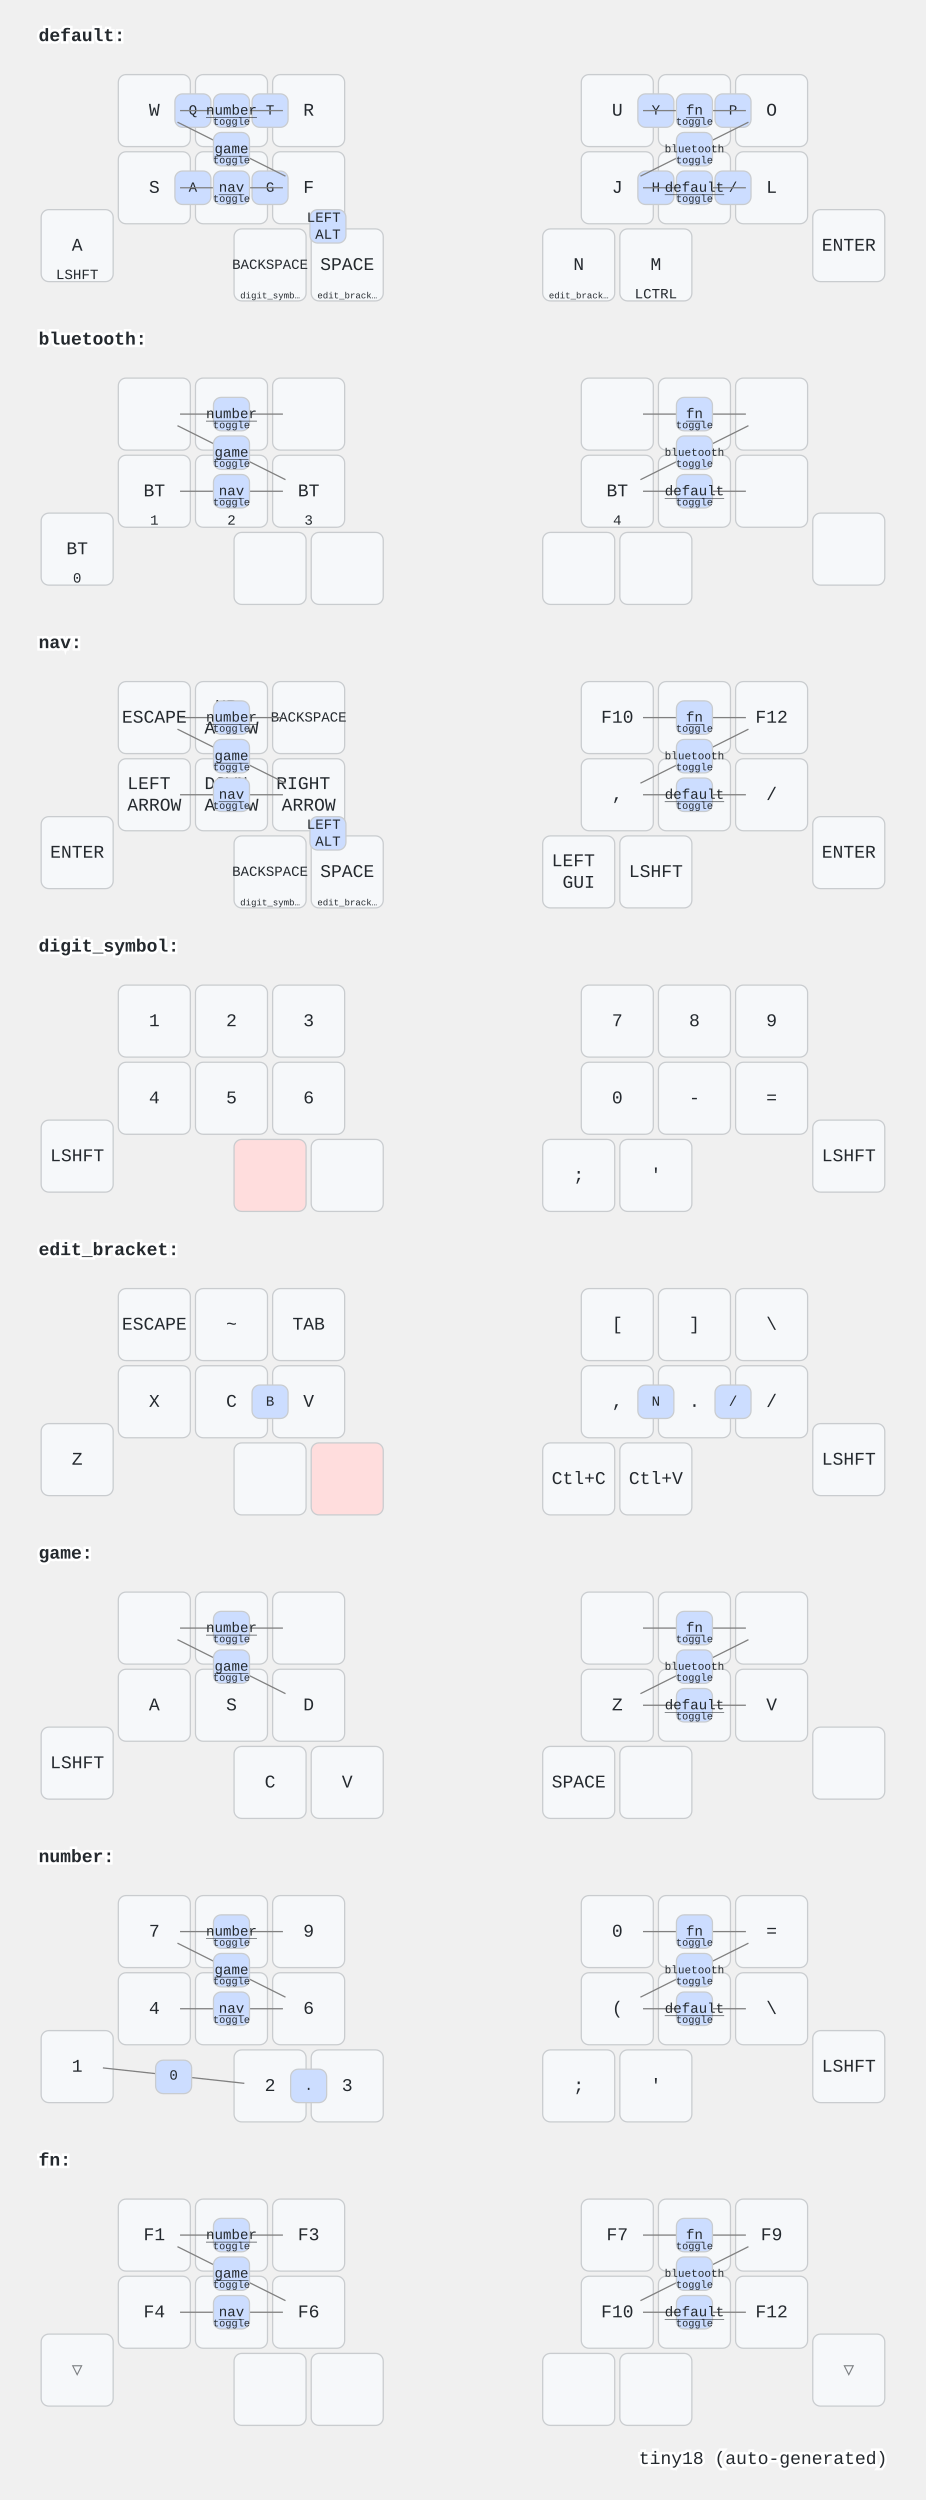
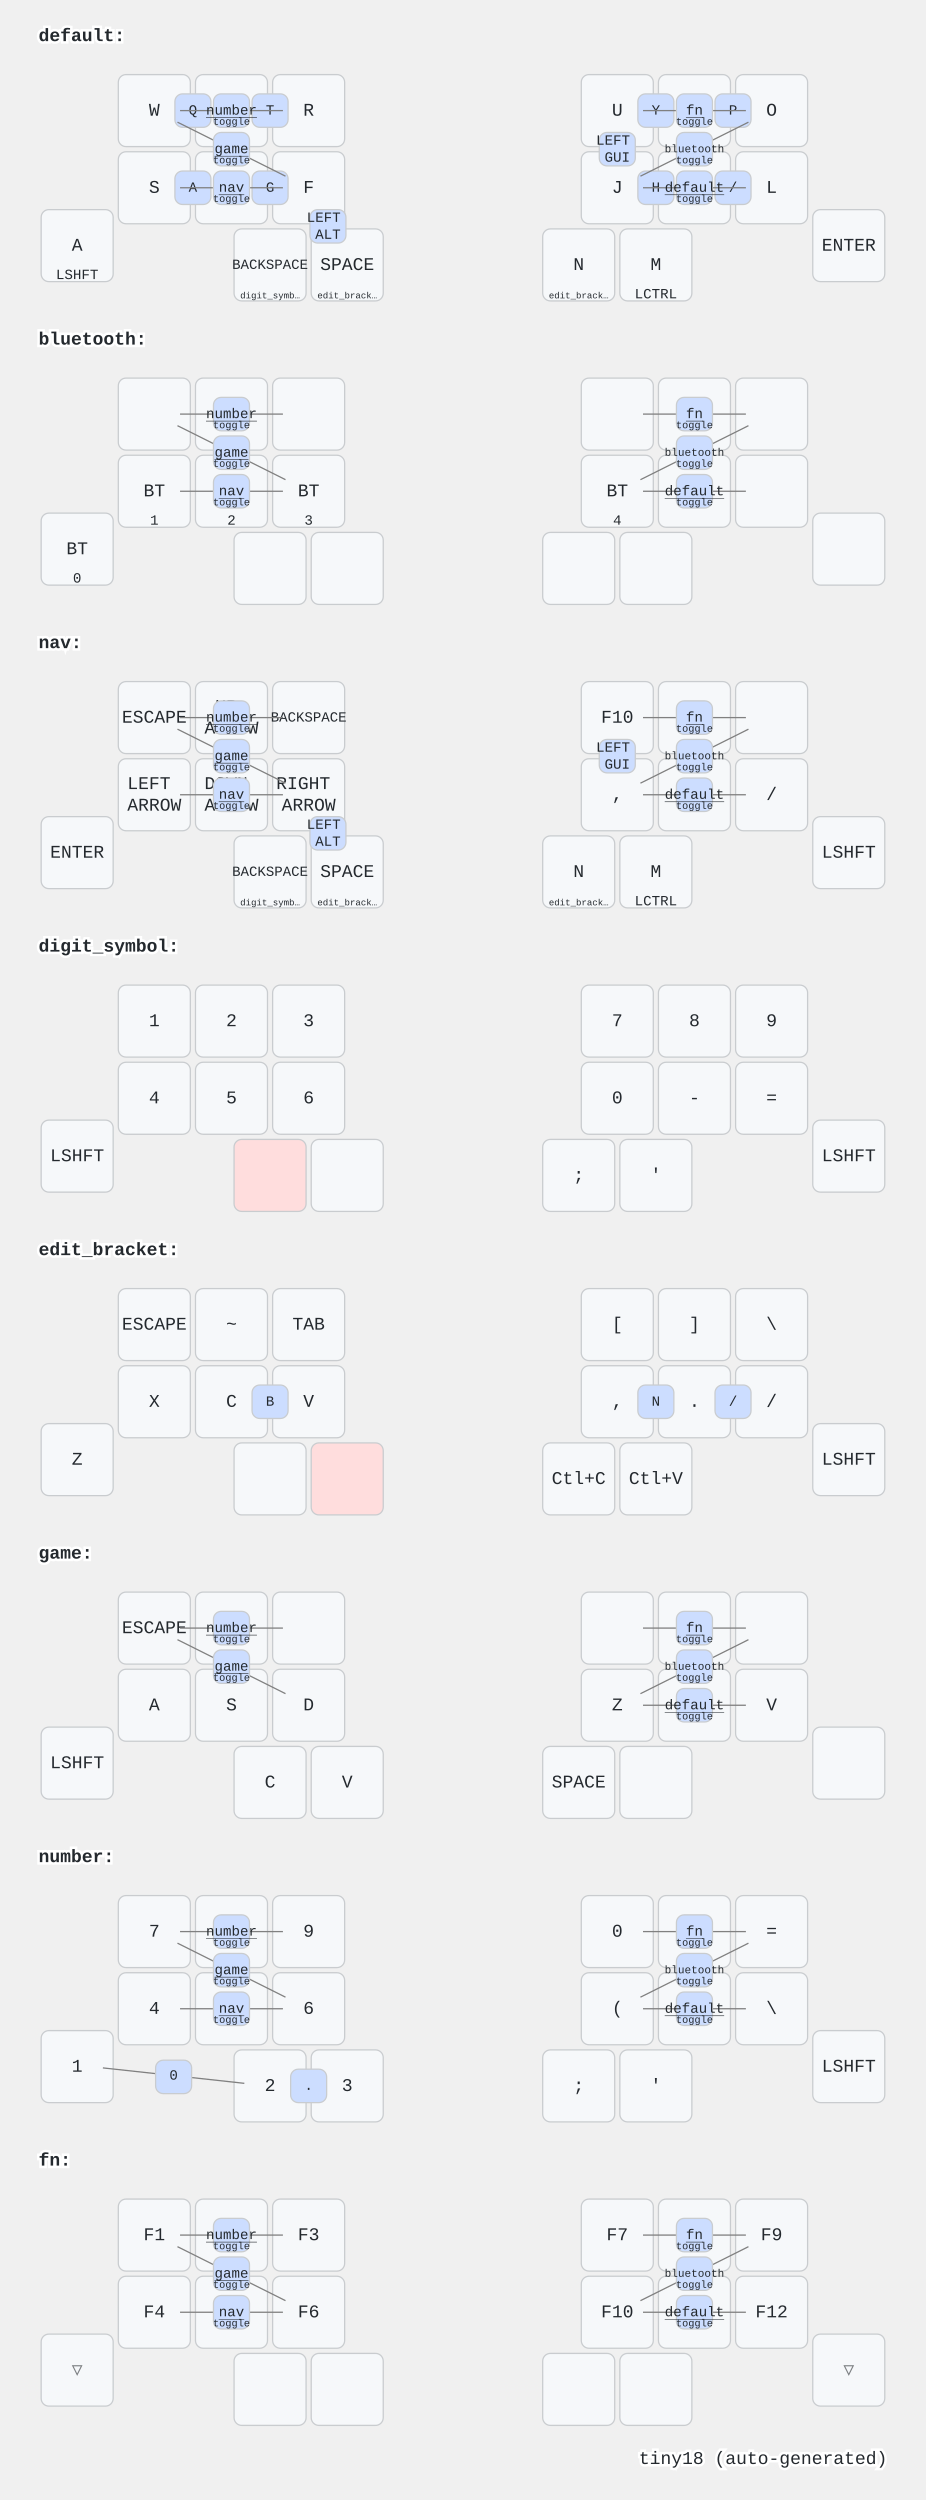
<svg xmlns="http://www.w3.org/2000/svg" width="720" height="1944" viewBox="0 0 720 1944" class="keymap">
  <style>/* inherit to force styles through use tags */
svg path {
    fill: inherit;
}

/* font and background color specifications */
svg.keymap {
    font-family: SFMono-Regular,Consolas,Liberation Mono,Menlo,monospace;
    font-size: 14px;
    font-kerning: normal;
    text-rendering: optimizeLegibility;
    fill: #24292e;
}

/* default key styling */
rect.key {
    fill: #f6f8fa;
}

rect.key, rect.combo {
    stroke: #c9cccf;
    stroke-width: 1;
}

/* default key side styling, only used is draw_key_sides is set */
rect.side {
    filter: brightness(90%);
}

/* color accent for combo boxes */
rect.combo, rect.combo-separate {
    fill: #cdf;
}

/* color accent for held keys */
rect.held, rect.combo.held {
    fill: #fdd;
}

/* color accent for ghost (optional) keys */
rect.ghost, rect.combo.ghost {
    stroke-dasharray: 4, 4;
    stroke-width: 2;
}

text {
    text-anchor: middle;
    dominant-baseline: middle;
}

/* styling for layer labels */
text.label {
    font-weight: bold;
    text-anchor: start;
    stroke: white;
    stroke-width: 4;
    paint-order: stroke;
}

/* styling for optional footer */
text.footer {
    text-anchor: end;
    dominant-baseline: auto;
    stroke: white;
    stroke-width: 4;
    paint-order: stroke;
}

/* styling for combo tap, and key non-tap label text */
text.combo, text.hold, text.shifted, text.left, text.right, text.tl, text.tr, text.bl, text.br {
    font-size: 11px;
}

text.hold, text.bl, text.br {
    text-anchor: middle;
    dominant-baseline: auto;
}

text.shifted, text.tl, text.tr {
    text-anchor: middle;
    dominant-baseline: hanging;
}

text.left, text.tl, text.bl {
    text-anchor: start;
}

text.right, text.tr, text.br {
    text-anchor: end;
}

text.layer-activator {
    text-decoration: underline;
}

/* styling for hold/shifted label text in combo box */
text.combo.hold, text.combo.shifted, text.combo.left, text.combo.right {
    font-size: 8px;
}

/* lighter symbol for transparent keys */
text.trans {
    fill: #7b7e81;
}

/* styling for combo dendrons */
path.combo {
    stroke-width: 1;
    stroke: gray;
    fill: none;
}

/* Start Tabler Icons Cleanup */
/* cannot use height/width with glyphs */
.icon-tabler &gt; path {
    fill: inherit;
    stroke: inherit;
    stroke-width: 2;
}
/* hide tabler's default box */
.icon-tabler &gt; path[stroke="none"][fill="none"] {
    visibility: hidden;
}
/* End Tabler Icons Cleanup */
</style>
  <g transform="translate(30, 0)" class="layer-default">
    <text x="0" y="28" class="label" id="default">default:</text>
    <g transform="translate(0, 56)">
      <g transform="translate(90, 30)" class="key keypos-0">
        <rect rx="6" ry="6" x="-28" y="-28" width="56" height="56" class="key" />
        <text x="0" y="0" class="key tap">W</text>
      </g>
      <g transform="translate(150, 30)" class="key keypos-1">
        <rect rx="6" ry="6" x="-28" y="-28" width="56" height="56" class="key" />
        <text x="0" y="0" class="key tap">E</text>
      </g>
      <g transform="translate(210, 30)" class="key keypos-2">
        <rect rx="6" ry="6" x="-28" y="-28" width="56" height="56" class="key" />
        <text x="0" y="0" class="key tap">R</text>
      </g>
      <g transform="translate(450, 30)" class="key keypos-3">
        <rect rx="6" ry="6" x="-28" y="-28" width="56" height="56" class="key" />
        <text x="0" y="0" class="key tap">U</text>
      </g>
      <g transform="translate(510, 30)" class="key keypos-4">
        <rect rx="6" ry="6" x="-28" y="-28" width="56" height="56" class="key" />
        <text x="0" y="0" class="key tap">I</text>
      </g>
      <g transform="translate(570, 30)" class="key keypos-5">
        <rect rx="6" ry="6" x="-28" y="-28" width="56" height="56" class="key" />
        <text x="0" y="0" class="key tap">O</text>
      </g>
      <g transform="translate(30, 135)" class="key keypos-6">
        <rect rx="6" ry="6" x="-28" y="-28" width="56" height="56" class="key" />
        <text x="0" y="0" class="key tap">A</text>
        <text x="0" y="26" class="key hold">LSHFT</text>
      </g>
      <g transform="translate(90, 90)" class="key keypos-7">
        <rect rx="6" ry="6" x="-28" y="-28" width="56" height="56" class="key" />
        <text x="0" y="0" class="key tap">S</text>
      </g>
      <g transform="translate(150, 90)" class="key keypos-8">
        <rect rx="6" ry="6" x="-28" y="-28" width="56" height="56" class="key" />
        <text x="0" y="0" class="key tap">D</text>
      </g>
      <g transform="translate(210, 90)" class="key keypos-9">
        <rect rx="6" ry="6" x="-28" y="-28" width="56" height="56" class="key" />
        <text x="0" y="0" class="key tap">F</text>
      </g>
      <g transform="translate(450, 90)" class="key keypos-10">
        <rect rx="6" ry="6" x="-28" y="-28" width="56" height="56" class="key" />
        <text x="0" y="0" class="key tap">J</text>
      </g>
      <g transform="translate(510, 90)" class="key keypos-11">
        <rect rx="6" ry="6" x="-28" y="-28" width="56" height="56" class="key" />
        <text x="0" y="0" class="key tap">K</text>
      </g>
      <g transform="translate(570, 90)" class="key keypos-12">
        <rect rx="6" ry="6" x="-28" y="-28" width="56" height="56" class="key" />
        <text x="0" y="0" class="key tap">L</text>
      </g>
      <g transform="translate(630, 135)" class="key keypos-13">
        <rect rx="6" ry="6" x="-28" y="-28" width="56" height="56" class="key" />
        <text x="0" y="0" class="key tap">ENTER</text>
      </g>
      <g transform="translate(180, 150)" class="key keypos-14">
        <rect rx="6" ry="6" x="-28" y="-28" width="56" height="56" class="key" />
        <text x="0" y="0" class="key tap">
          <tspan style="font-size: 78%">BACKSPACE</tspan>
        </text>
        <a href="#digit_symbol">
          <text x="0" y="26" class="key hold layer-activator">
            <tspan style="font-size: 64%">digit_symb…</tspan>
          </text>
        </a>
      </g>
      <g transform="translate(240, 150)" class="key keypos-15">
        <rect rx="6" ry="6" x="-28" y="-28" width="56" height="56" class="key" />
        <text x="0" y="0" class="key tap">SPACE</text>
        <a href="#edit_bracket">
          <text x="0" y="26" class="key hold layer-activator">
            <tspan style="font-size: 64%">edit_brack…</tspan>
          </text>
        </a>
      </g>
      <g transform="translate(420, 150)" class="key keypos-16">
        <rect rx="6" ry="6" x="-28" y="-28" width="56" height="56" class="key" />
        <text x="0" y="0" class="key tap">N</text>
        <a href="#edit_bracket">
          <text x="0" y="26" class="key hold layer-activator">
            <tspan style="font-size: 64%">edit_brack…</tspan>
          </text>
        </a>
      </g>
      <g transform="translate(480, 150)" class="key keypos-17">
        <rect rx="6" ry="6" x="-28" y="-28" width="56" height="56" class="key" />
        <text x="0" y="0" class="key tap">M</text>
        <text x="0" y="26" class="key hold">LCTRL</text>
      </g>
      <g class="combo combopos-0">
        <rect rx="6" ry="6" x="106" y="17" width="28" height="26" class="combo" />
        <text x="120" y="30" class="combo tap">Q</text>
      </g>
      <g class="combo combopos-1">
        <rect rx="6" ry="6" x="166" y="17" width="28" height="26" class="combo" />
        <text x="180" y="30" class="combo tap">T</text>
      </g>
      <g class="combo combopos-2">
        <rect rx="6" ry="6" x="106" y="77" width="28" height="26" class="combo" />
        <text x="120" y="90" class="combo tap">A</text>
      </g>
      <g class="combo combopos-3">
        <rect rx="6" ry="6" x="466" y="17" width="28" height="26" class="combo" />
        <text x="480" y="30" class="combo tap">Y</text>
      </g>
      <g class="combo combopos-4">
        <rect rx="6" ry="6" x="526" y="17" width="28" height="26" class="combo" />
        <text x="540" y="30" class="combo tap">P</text>
      </g>
      <g class="combo combopos-5">
        <rect rx="6" ry="6" x="166" y="77" width="28" height="26" class="combo" />
        <text x="180" y="90" class="combo tap">G</text>
      </g>
      <g class="combo combopos-6">
        <rect rx="6" ry="6" x="466" y="77" width="28" height="26" class="combo" />
        <text x="480" y="90" class="combo tap">H</text>
      </g>
      <g class="combo combopos-7">
        <rect rx="6" ry="6" x="526" y="77" width="28" height="26" class="combo" />
        <text x="540" y="90" class="combo tap">/</text>
      </g>
      <g class="combo combopos-8">
        <rect rx="6" ry="6" x="211" y="107" width="28" height="26" class="combo" />
        <text x="225" y="120" class="combo tap">
          <tspan x="225" dy="-0.6em">LEFT</tspan>
          <tspan x="225" dy="1.2em">ALT</tspan>
        </text>
      </g>
      <g class="combo combopos-9">
+         <rect rx="6" ry="6" x="436" y="47" width="28" height="26" class="combo" />
+         <text x="450" y="60" class="combo tap">
+           <tspan x="450" dy="-0.6em">LEFT</tspan>
+           <tspan x="450" dy="1.2em">GUI</tspan>
+         </text>
+       </g>
+       <g class="combo combopos-10">
        <path d="M510,90 l-40,0" class="combo" />
        <path d="M510,90 l40,0" class="combo" />
        <rect rx="6" ry="6" x="496" y="77" width="28" height="26" class="combo" />
        <a href="#default">
          <text x="510" y="90" class="combo tap layer-activator">default</text>
        </a>
        <text x="510" y="101" class="combo hold">toggle</text>
      </g>
-       <g class="combo combopos-10">
+       <g class="combo combopos-11">
        <path d="M150,90 l-40,0" class="combo" />
        <path d="M150,90 l40,0" class="combo" />
        <rect rx="6" ry="6" x="136" y="77" width="28" height="26" class="combo" />
        <a href="#nav">
          <text x="150" y="90" class="combo tap layer-activator">nav</text>
        </a>
        <text x="150" y="101" class="combo hold">toggle</text>
      </g>
-       <g class="combo combopos-11">
+       <g class="combo combopos-12">
        <path d="M150,30 l-40,0" class="combo" />
        <path d="M150,30 l40,0" class="combo" />
        <rect rx="6" ry="6" x="136" y="17" width="28" height="26" class="combo" />
        <a href="#number">
          <text x="150" y="30" class="combo tap layer-activator">number</text>
        </a>
        <text x="150" y="41" class="combo hold">toggle</text>
      </g>
-       <g class="combo combopos-12">
+       <g class="combo combopos-13">
        <path d="M150,60 l-42,-21" class="combo" />
        <path d="M150,60 l42,21" class="combo" />
        <rect rx="6" ry="6" x="136" y="47" width="28" height="26" class="combo" />
        <a href="#game">
          <text x="150" y="60" class="combo tap layer-activator">game</text>
        </a>
        <text x="150" y="71" class="combo hold">toggle</text>
      </g>
-       <g class="combo combopos-13">
+       <g class="combo combopos-14">
        <path d="M510,30 l-40,0" class="combo" />
        <path d="M510,30 l40,0" class="combo" />
        <rect rx="6" ry="6" x="496" y="17" width="28" height="26" class="combo" />
        <a href="#fn">
          <text x="510" y="30" class="combo tap layer-activator">fn</text>
        </a>
        <text x="510" y="41" class="combo hold">toggle</text>
      </g>
-       <g class="combo combopos-14">
+       <g class="combo combopos-15">
        <path d="M510,60 l42,-21" class="combo" />
        <path d="M510,60 l-42,21" class="combo" />
        <rect rx="6" ry="6" x="496" y="47" width="28" height="26" class="combo" />
        <a href="#bluetooth">
          <text x="510" y="60" class="combo tap layer-activator">
            <tspan style="font-size: 78%">bluetooth</tspan>
          </text>
        </a>
        <text x="510" y="71" class="combo hold">toggle</text>
      </g>
    </g>
  </g>
  <g transform="translate(30, 236)" class="layer-bluetooth">
    <text x="0" y="28" class="label" id="bluetooth">bluetooth:</text>
    <g transform="translate(0, 56)">
      <g transform="translate(90, 30)" class="key keypos-0">
        <rect rx="6" ry="6" x="-28" y="-28" width="56" height="56" class="key" />
      </g>
      <g transform="translate(150, 30)" class="key keypos-1">
        <rect rx="6" ry="6" x="-28" y="-28" width="56" height="56" class="key" />
      </g>
      <g transform="translate(210, 30)" class="key keypos-2">
        <rect rx="6" ry="6" x="-28" y="-28" width="56" height="56" class="key" />
      </g>
      <g transform="translate(450, 30)" class="key keypos-3">
        <rect rx="6" ry="6" x="-28" y="-28" width="56" height="56" class="key" />
      </g>
      <g transform="translate(510, 30)" class="key keypos-4">
        <rect rx="6" ry="6" x="-28" y="-28" width="56" height="56" class="key" />
      </g>
      <g transform="translate(570, 30)" class="key keypos-5">
        <rect rx="6" ry="6" x="-28" y="-28" width="56" height="56" class="key" />
      </g>
      <g transform="translate(30, 135)" class="key keypos-6">
        <rect rx="6" ry="6" x="-28" y="-28" width="56" height="56" class="key" />
        <text x="0" y="0" class="key tap">BT</text>
        <text x="0" y="26" class="key hold">0</text>
      </g>
      <g transform="translate(90, 90)" class="key keypos-7">
        <rect rx="6" ry="6" x="-28" y="-28" width="56" height="56" class="key" />
        <text x="0" y="0" class="key tap">BT</text>
        <text x="0" y="26" class="key hold">1</text>
      </g>
      <g transform="translate(150, 90)" class="key keypos-8">
        <rect rx="6" ry="6" x="-28" y="-28" width="56" height="56" class="key" />
        <text x="0" y="0" class="key tap">BT</text>
        <text x="0" y="26" class="key hold">2</text>
      </g>
      <g transform="translate(210, 90)" class="key keypos-9">
        <rect rx="6" ry="6" x="-28" y="-28" width="56" height="56" class="key" />
        <text x="0" y="0" class="key tap">BT</text>
        <text x="0" y="26" class="key hold">3</text>
      </g>
      <g transform="translate(450, 90)" class="key keypos-10">
        <rect rx="6" ry="6" x="-28" y="-28" width="56" height="56" class="key" />
        <text x="0" y="0" class="key tap">BT</text>
        <text x="0" y="26" class="key hold">4</text>
      </g>
      <g transform="translate(510, 90)" class="key keypos-11">
        <rect rx="6" ry="6" x="-28" y="-28" width="56" height="56" class="key" />
      </g>
      <g transform="translate(570, 90)" class="key keypos-12">
        <rect rx="6" ry="6" x="-28" y="-28" width="56" height="56" class="key" />
      </g>
      <g transform="translate(630, 135)" class="key keypos-13">
        <rect rx="6" ry="6" x="-28" y="-28" width="56" height="56" class="key" />
      </g>
      <g transform="translate(180, 150)" class="key keypos-14">
        <rect rx="6" ry="6" x="-28" y="-28" width="56" height="56" class="key" />
      </g>
      <g transform="translate(240, 150)" class="key keypos-15">
        <rect rx="6" ry="6" x="-28" y="-28" width="56" height="56" class="key" />
      </g>
      <g transform="translate(420, 150)" class="key keypos-16">
        <rect rx="6" ry="6" x="-28" y="-28" width="56" height="56" class="key" />
      </g>
      <g transform="translate(480, 150)" class="key keypos-17">
        <rect rx="6" ry="6" x="-28" y="-28" width="56" height="56" class="key" />
      </g>
      <g class="combo combopos-0">
        <path d="M510,90 l-40,0" class="combo" />
        <path d="M510,90 l40,0" class="combo" />
        <rect rx="6" ry="6" x="496" y="77" width="28" height="26" class="combo" />
        <a href="#default">
          <text x="510" y="90" class="combo tap layer-activator">default</text>
        </a>
        <text x="510" y="101" class="combo hold">toggle</text>
      </g>
      <g class="combo combopos-1">
        <path d="M150,90 l-40,0" class="combo" />
        <path d="M150,90 l40,0" class="combo" />
        <rect rx="6" ry="6" x="136" y="77" width="28" height="26" class="combo" />
        <a href="#nav">
          <text x="150" y="90" class="combo tap layer-activator">nav</text>
        </a>
        <text x="150" y="101" class="combo hold">toggle</text>
      </g>
      <g class="combo combopos-2">
        <path d="M150,30 l-40,0" class="combo" />
        <path d="M150,30 l40,0" class="combo" />
        <rect rx="6" ry="6" x="136" y="17" width="28" height="26" class="combo" />
        <a href="#number">
          <text x="150" y="30" class="combo tap layer-activator">number</text>
        </a>
        <text x="150" y="41" class="combo hold">toggle</text>
      </g>
      <g class="combo combopos-3">
        <path d="M150,60 l-42,-21" class="combo" />
        <path d="M150,60 l42,21" class="combo" />
        <rect rx="6" ry="6" x="136" y="47" width="28" height="26" class="combo" />
        <a href="#game">
          <text x="150" y="60" class="combo tap layer-activator">game</text>
        </a>
        <text x="150" y="71" class="combo hold">toggle</text>
      </g>
      <g class="combo combopos-4">
        <path d="M510,30 l-40,0" class="combo" />
        <path d="M510,30 l40,0" class="combo" />
        <rect rx="6" ry="6" x="496" y="17" width="28" height="26" class="combo" />
        <a href="#fn">
          <text x="510" y="30" class="combo tap layer-activator">fn</text>
        </a>
        <text x="510" y="41" class="combo hold">toggle</text>
      </g>
      <g class="combo combopos-5">
        <path d="M510,60 l42,-21" class="combo" />
        <path d="M510,60 l-42,21" class="combo" />
        <rect rx="6" ry="6" x="496" y="47" width="28" height="26" class="combo" />
        <a href="#bluetooth">
          <text x="510" y="60" class="combo tap layer-activator">
            <tspan style="font-size: 78%">bluetooth</tspan>
          </text>
        </a>
        <text x="510" y="71" class="combo hold">toggle</text>
      </g>
    </g>
  </g>
  <g transform="translate(30, 472)" class="layer-nav">
    <text x="0" y="28" class="label" id="nav">nav:</text>
    <g transform="translate(0, 56)">
      <g transform="translate(90, 30)" class="key keypos-0">
        <rect rx="6" ry="6" x="-28" y="-28" width="56" height="56" class="key" />
        <text x="0" y="0" class="key tap">ESCAPE</text>
      </g>
      <g transform="translate(150, 30)" class="key keypos-1">
        <rect rx="6" ry="6" x="-28" y="-28" width="56" height="56" class="key" />
        <text x="0" y="0" class="key tap">
          <tspan x="0" dy="-0.6em">UP</tspan>
          <tspan x="0" dy="1.2em">ARROW</tspan>
        </text>
      </g>
      <g transform="translate(210, 30)" class="key keypos-2">
        <rect rx="6" ry="6" x="-28" y="-28" width="56" height="56" class="key" />
        <text x="0" y="0" class="key tap">
          <tspan style="font-size: 78%">BACKSPACE</tspan>
        </text>
      </g>
      <g transform="translate(450, 30)" class="key keypos-3">
        <rect rx="6" ry="6" x="-28" y="-28" width="56" height="56" class="key" />
        <text x="0" y="0" class="key tap">F10</text>
      </g>
      <g transform="translate(510, 30)" class="key keypos-4">
        <rect rx="6" ry="6" x="-28" y="-28" width="56" height="56" class="key" />
-         <text x="0" y="0" class="key tap">F11</text>
      </g>
      <g transform="translate(570, 30)" class="key keypos-5">
        <rect rx="6" ry="6" x="-28" y="-28" width="56" height="56" class="key" />
-         <text x="0" y="0" class="key tap">F12</text>
      </g>
      <g transform="translate(30, 135)" class="key keypos-6">
        <rect rx="6" ry="6" x="-28" y="-28" width="56" height="56" class="key" />
        <text x="0" y="0" class="key tap">ENTER</text>
      </g>
      <g transform="translate(90, 90)" class="key keypos-7">
        <rect rx="6" ry="6" x="-28" y="-28" width="56" height="56" class="key" />
        <text x="0" y="0" class="key tap">
          <tspan x="0" dy="-0.6em">LEFT</tspan>
          <tspan x="0" dy="1.2em">ARROW</tspan>
        </text>
      </g>
      <g transform="translate(150, 90)" class="key keypos-8">
        <rect rx="6" ry="6" x="-28" y="-28" width="56" height="56" class="key" />
        <text x="0" y="0" class="key tap">
          <tspan x="0" dy="-0.6em">DOWN</tspan>
          <tspan x="0" dy="1.2em">ARROW</tspan>
        </text>
      </g>
      <g transform="translate(210, 90)" class="key keypos-9">
        <rect rx="6" ry="6" x="-28" y="-28" width="56" height="56" class="key" />
        <text x="0" y="0" class="key tap">
          <tspan x="0" dy="-0.6em">RIGHT</tspan>
          <tspan x="0" dy="1.2em">ARROW</tspan>
        </text>
      </g>
      <g transform="translate(450, 90)" class="key keypos-10">
        <rect rx="6" ry="6" x="-28" y="-28" width="56" height="56" class="key" />
        <text x="0" y="0" class="key tap">,</text>
      </g>
      <g transform="translate(510, 90)" class="key keypos-11">
        <rect rx="6" ry="6" x="-28" y="-28" width="56" height="56" class="key" />
        <text x="0" y="0" class="key tap">.</text>
      </g>
      <g transform="translate(570, 90)" class="key keypos-12">
        <rect rx="6" ry="6" x="-28" y="-28" width="56" height="56" class="key" />
        <text x="0" y="0" class="key tap">/</text>
      </g>
      <g transform="translate(630, 135)" class="key keypos-13">
        <rect rx="6" ry="6" x="-28" y="-28" width="56" height="56" class="key" />
-         <text x="0" y="0" class="key tap">ENTER</text>
+         <text x="0" y="0" class="key tap">LSHFT</text>
      </g>
      <g transform="translate(180, 150)" class="key keypos-14">
        <rect rx="6" ry="6" x="-28" y="-28" width="56" height="56" class="key" />
        <text x="0" y="0" class="key tap">
          <tspan style="font-size: 78%">BACKSPACE</tspan>
        </text>
        <a href="#digit_symbol">
          <text x="0" y="26" class="key hold layer-activator">
            <tspan style="font-size: 64%">digit_symb…</tspan>
          </text>
        </a>
      </g>
      <g transform="translate(240, 150)" class="key keypos-15">
        <rect rx="6" ry="6" x="-28" y="-28" width="56" height="56" class="key" />
        <text x="0" y="0" class="key tap">SPACE</text>
        <a href="#edit_bracket">
          <text x="0" y="26" class="key hold layer-activator">
            <tspan style="font-size: 64%">edit_brack…</tspan>
          </text>
        </a>
      </g>
      <g transform="translate(420, 150)" class="key keypos-16">
        <rect rx="6" ry="6" x="-28" y="-28" width="56" height="56" class="key" />
-         <text x="0" y="0" class="key tap">
-           <tspan x="0" dy="-0.6em">LEFT</tspan>
-           <tspan x="0" dy="1.2em">GUI</tspan>
-         </text>
+         <text x="0" y="0" class="key tap">N</text>
+         <a href="#edit_bracket">
+           <text x="0" y="26" class="key hold layer-activator">
+             <tspan style="font-size: 64%">edit_brack…</tspan>
+           </text>
+         </a>
      </g>
      <g transform="translate(480, 150)" class="key keypos-17">
        <rect rx="6" ry="6" x="-28" y="-28" width="56" height="56" class="key" />
-         <text x="0" y="0" class="key tap">LSHFT</text>
+         <text x="0" y="0" class="key tap">M</text>
+         <text x="0" y="26" class="key hold">LCTRL</text>
      </g>
      <g class="combo combopos-0">
        <rect rx="6" ry="6" x="211" y="107" width="28" height="26" class="combo" />
        <text x="225" y="120" class="combo tap">
          <tspan x="225" dy="-0.6em">LEFT</tspan>
          <tspan x="225" dy="1.2em">ALT</tspan>
        </text>
      </g>
      <g class="combo combopos-1">
+         <rect rx="6" ry="6" x="436" y="47" width="28" height="26" class="combo" />
+         <text x="450" y="60" class="combo tap">
+           <tspan x="450" dy="-0.6em">LEFT</tspan>
+           <tspan x="450" dy="1.2em">GUI</tspan>
+         </text>
+       </g>
+       <g class="combo combopos-2">
        <path d="M510,90 l-40,0" class="combo" />
        <path d="M510,90 l40,0" class="combo" />
        <rect rx="6" ry="6" x="496" y="77" width="28" height="26" class="combo" />
        <a href="#default">
          <text x="510" y="90" class="combo tap layer-activator">default</text>
        </a>
        <text x="510" y="101" class="combo hold">toggle</text>
      </g>
-       <g class="combo combopos-2">
+       <g class="combo combopos-3">
        <path d="M150,90 l-40,0" class="combo" />
        <path d="M150,90 l40,0" class="combo" />
        <rect rx="6" ry="6" x="136" y="77" width="28" height="26" class="combo" />
        <a href="#nav">
          <text x="150" y="90" class="combo tap layer-activator">nav</text>
        </a>
        <text x="150" y="101" class="combo hold">toggle</text>
      </g>
-       <g class="combo combopos-3">
+       <g class="combo combopos-4">
        <path d="M150,30 l-40,0" class="combo" />
        <path d="M150,30 l40,0" class="combo" />
        <rect rx="6" ry="6" x="136" y="17" width="28" height="26" class="combo" />
        <a href="#number">
          <text x="150" y="30" class="combo tap layer-activator">number</text>
        </a>
        <text x="150" y="41" class="combo hold">toggle</text>
      </g>
-       <g class="combo combopos-4">
+       <g class="combo combopos-5">
        <path d="M150,60 l-42,-21" class="combo" />
        <path d="M150,60 l42,21" class="combo" />
        <rect rx="6" ry="6" x="136" y="47" width="28" height="26" class="combo" />
        <a href="#game">
          <text x="150" y="60" class="combo tap layer-activator">game</text>
        </a>
        <text x="150" y="71" class="combo hold">toggle</text>
      </g>
-       <g class="combo combopos-5">
+       <g class="combo combopos-6">
        <path d="M510,30 l-40,0" class="combo" />
        <path d="M510,30 l40,0" class="combo" />
        <rect rx="6" ry="6" x="496" y="17" width="28" height="26" class="combo" />
        <a href="#fn">
          <text x="510" y="30" class="combo tap layer-activator">fn</text>
        </a>
        <text x="510" y="41" class="combo hold">toggle</text>
      </g>
-       <g class="combo combopos-6">
+       <g class="combo combopos-7">
        <path d="M510,60 l42,-21" class="combo" />
        <path d="M510,60 l-42,21" class="combo" />
        <rect rx="6" ry="6" x="496" y="47" width="28" height="26" class="combo" />
        <a href="#bluetooth">
          <text x="510" y="60" class="combo tap layer-activator">
            <tspan style="font-size: 78%">bluetooth</tspan>
          </text>
        </a>
        <text x="510" y="71" class="combo hold">toggle</text>
      </g>
    </g>
  </g>
  <g transform="translate(30, 708)" class="layer-digit_symbol">
    <text x="0" y="28" class="label" id="digit_symbol">digit_symbol:</text>
    <g transform="translate(0, 56)">
      <g transform="translate(90, 30)" class="key keypos-0">
        <rect rx="6" ry="6" x="-28" y="-28" width="56" height="56" class="key" />
        <text x="0" y="0" class="key tap">1</text>
      </g>
      <g transform="translate(150, 30)" class="key keypos-1">
        <rect rx="6" ry="6" x="-28" y="-28" width="56" height="56" class="key" />
        <text x="0" y="0" class="key tap">2</text>
      </g>
      <g transform="translate(210, 30)" class="key keypos-2">
        <rect rx="6" ry="6" x="-28" y="-28" width="56" height="56" class="key" />
        <text x="0" y="0" class="key tap">3</text>
      </g>
      <g transform="translate(450, 30)" class="key keypos-3">
        <rect rx="6" ry="6" x="-28" y="-28" width="56" height="56" class="key" />
        <text x="0" y="0" class="key tap">7</text>
      </g>
      <g transform="translate(510, 30)" class="key keypos-4">
        <rect rx="6" ry="6" x="-28" y="-28" width="56" height="56" class="key" />
        <text x="0" y="0" class="key tap">8</text>
      </g>
      <g transform="translate(570, 30)" class="key keypos-5">
        <rect rx="6" ry="6" x="-28" y="-28" width="56" height="56" class="key" />
        <text x="0" y="0" class="key tap">9</text>
      </g>
      <g transform="translate(30, 135)" class="key keypos-6">
        <rect rx="6" ry="6" x="-28" y="-28" width="56" height="56" class="key" />
        <text x="0" y="0" class="key tap">LSHFT</text>
      </g>
      <g transform="translate(90, 90)" class="key keypos-7">
        <rect rx="6" ry="6" x="-28" y="-28" width="56" height="56" class="key" />
        <text x="0" y="0" class="key tap">4</text>
      </g>
      <g transform="translate(150, 90)" class="key keypos-8">
        <rect rx="6" ry="6" x="-28" y="-28" width="56" height="56" class="key" />
        <text x="0" y="0" class="key tap">5</text>
      </g>
      <g transform="translate(210, 90)" class="key keypos-9">
        <rect rx="6" ry="6" x="-28" y="-28" width="56" height="56" class="key" />
        <text x="0" y="0" class="key tap">6</text>
      </g>
      <g transform="translate(450, 90)" class="key keypos-10">
        <rect rx="6" ry="6" x="-28" y="-28" width="56" height="56" class="key" />
        <text x="0" y="0" class="key tap">0</text>
      </g>
      <g transform="translate(510, 90)" class="key keypos-11">
        <rect rx="6" ry="6" x="-28" y="-28" width="56" height="56" class="key" />
        <text x="0" y="0" class="key tap">-</text>
      </g>
      <g transform="translate(570, 90)" class="key keypos-12">
        <rect rx="6" ry="6" x="-28" y="-28" width="56" height="56" class="key" />
        <text x="0" y="0" class="key tap">=</text>
      </g>
      <g transform="translate(630, 135)" class="key keypos-13">
        <rect rx="6" ry="6" x="-28" y="-28" width="56" height="56" class="key" />
        <text x="0" y="0" class="key tap">LSHFT</text>
      </g>
      <g transform="translate(180, 150)" class="key held keypos-14">
        <rect rx="6" ry="6" x="-28" y="-28" width="56" height="56" class="key held" />
      </g>
      <g transform="translate(240, 150)" class="key keypos-15">
        <rect rx="6" ry="6" x="-28" y="-28" width="56" height="56" class="key" />
      </g>
      <g transform="translate(420, 150)" class="key keypos-16">
        <rect rx="6" ry="6" x="-28" y="-28" width="56" height="56" class="key" />
        <text x="0" y="0" class="key tap">;</text>
      </g>
      <g transform="translate(480, 150)" class="key keypos-17">
        <rect rx="6" ry="6" x="-28" y="-28" width="56" height="56" class="key" />
        <text x="0" y="0" class="key tap">'</text>
      </g>
    </g>
  </g>
  <g transform="translate(30, 944)" class="layer-edit_bracket">
    <text x="0" y="28" class="label" id="edit_bracket">edit_bracket:</text>
    <g transform="translate(0, 56)">
      <g transform="translate(90, 30)" class="key keypos-0">
        <rect rx="6" ry="6" x="-28" y="-28" width="56" height="56" class="key" />
        <text x="0" y="0" class="key tap">ESCAPE</text>
      </g>
      <g transform="translate(150, 30)" class="key keypos-1">
        <rect rx="6" ry="6" x="-28" y="-28" width="56" height="56" class="key" />
        <text x="0" y="0" class="key tap">~</text>
      </g>
      <g transform="translate(210, 30)" class="key keypos-2">
        <rect rx="6" ry="6" x="-28" y="-28" width="56" height="56" class="key" />
        <text x="0" y="0" class="key tap">TAB</text>
      </g>
      <g transform="translate(450, 30)" class="key keypos-3">
        <rect rx="6" ry="6" x="-28" y="-28" width="56" height="56" class="key" />
        <text x="0" y="0" class="key tap">[</text>
      </g>
      <g transform="translate(510, 30)" class="key keypos-4">
        <rect rx="6" ry="6" x="-28" y="-28" width="56" height="56" class="key" />
        <text x="0" y="0" class="key tap">]</text>
      </g>
      <g transform="translate(570, 30)" class="key keypos-5">
        <rect rx="6" ry="6" x="-28" y="-28" width="56" height="56" class="key" />
        <text x="0" y="0" class="key tap">\</text>
      </g>
      <g transform="translate(30, 135)" class="key keypos-6">
        <rect rx="6" ry="6" x="-28" y="-28" width="56" height="56" class="key" />
        <text x="0" y="0" class="key tap">Z</text>
      </g>
      <g transform="translate(90, 90)" class="key keypos-7">
        <rect rx="6" ry="6" x="-28" y="-28" width="56" height="56" class="key" />
        <text x="0" y="0" class="key tap">X</text>
      </g>
      <g transform="translate(150, 90)" class="key keypos-8">
        <rect rx="6" ry="6" x="-28" y="-28" width="56" height="56" class="key" />
        <text x="0" y="0" class="key tap">C</text>
      </g>
      <g transform="translate(210, 90)" class="key keypos-9">
        <rect rx="6" ry="6" x="-28" y="-28" width="56" height="56" class="key" />
        <text x="0" y="0" class="key tap">V</text>
      </g>
      <g transform="translate(450, 90)" class="key keypos-10">
        <rect rx="6" ry="6" x="-28" y="-28" width="56" height="56" class="key" />
        <text x="0" y="0" class="key tap">,</text>
      </g>
      <g transform="translate(510, 90)" class="key keypos-11">
        <rect rx="6" ry="6" x="-28" y="-28" width="56" height="56" class="key" />
        <text x="0" y="0" class="key tap">.</text>
      </g>
      <g transform="translate(570, 90)" class="key keypos-12">
        <rect rx="6" ry="6" x="-28" y="-28" width="56" height="56" class="key" />
        <text x="0" y="0" class="key tap">/</text>
      </g>
      <g transform="translate(630, 135)" class="key keypos-13">
        <rect rx="6" ry="6" x="-28" y="-28" width="56" height="56" class="key" />
        <text x="0" y="0" class="key tap">LSHFT</text>
      </g>
      <g transform="translate(180, 150)" class="key keypos-14">
        <rect rx="6" ry="6" x="-28" y="-28" width="56" height="56" class="key" />
      </g>
      <g transform="translate(240, 150)" class="key held keypos-15">
        <rect rx="6" ry="6" x="-28" y="-28" width="56" height="56" class="key held" />
      </g>
      <g transform="translate(420, 150)" class="key keypos-16">
        <rect rx="6" ry="6" x="-28" y="-28" width="56" height="56" class="key" />
        <text x="0" y="0" class="key tap">Ctl+C</text>
      </g>
      <g transform="translate(480, 150)" class="key keypos-17">
        <rect rx="6" ry="6" x="-28" y="-28" width="56" height="56" class="key" />
        <text x="0" y="0" class="key tap">Ctl+V</text>
      </g>
      <g class="combo combopos-0">
        <rect rx="6" ry="6" x="526" y="77" width="28" height="26" class="combo" />
        <text x="540" y="90" class="combo tap">/</text>
      </g>
      <g class="combo combopos-1">
        <rect rx="6" ry="6" x="166" y="77" width="28" height="26" class="combo" />
        <text x="180" y="90" class="combo tap">B</text>
      </g>
      <g class="combo combopos-2">
        <rect rx="6" ry="6" x="466" y="77" width="28" height="26" class="combo" />
        <text x="480" y="90" class="combo tap">N</text>
      </g>
    </g>
  </g>
  <g transform="translate(30, 1180)" class="layer-game">
    <text x="0" y="28" class="label" id="game">game:</text>
    <g transform="translate(0, 56)">
      <g transform="translate(90, 30)" class="key keypos-0">
        <rect rx="6" ry="6" x="-28" y="-28" width="56" height="56" class="key" />
+         <text x="0" y="0" class="key tap">ESCAPE</text>
      </g>
      <g transform="translate(150, 30)" class="key keypos-1">
        <rect rx="6" ry="6" x="-28" y="-28" width="56" height="56" class="key" />
        <text x="0" y="0" class="key tap">W</text>
      </g>
      <g transform="translate(210, 30)" class="key keypos-2">
        <rect rx="6" ry="6" x="-28" y="-28" width="56" height="56" class="key" />
      </g>
      <g transform="translate(450, 30)" class="key keypos-3">
        <rect rx="6" ry="6" x="-28" y="-28" width="56" height="56" class="key" />
      </g>
      <g transform="translate(510, 30)" class="key keypos-4">
        <rect rx="6" ry="6" x="-28" y="-28" width="56" height="56" class="key" />
      </g>
      <g transform="translate(570, 30)" class="key keypos-5">
        <rect rx="6" ry="6" x="-28" y="-28" width="56" height="56" class="key" />
      </g>
      <g transform="translate(30, 135)" class="key keypos-6">
        <rect rx="6" ry="6" x="-28" y="-28" width="56" height="56" class="key" />
        <text x="0" y="0" class="key tap">LSHFT</text>
      </g>
      <g transform="translate(90, 90)" class="key keypos-7">
        <rect rx="6" ry="6" x="-28" y="-28" width="56" height="56" class="key" />
        <text x="0" y="0" class="key tap">A</text>
      </g>
      <g transform="translate(150, 90)" class="key keypos-8">
        <rect rx="6" ry="6" x="-28" y="-28" width="56" height="56" class="key" />
        <text x="0" y="0" class="key tap">S</text>
      </g>
      <g transform="translate(210, 90)" class="key keypos-9">
        <rect rx="6" ry="6" x="-28" y="-28" width="56" height="56" class="key" />
        <text x="0" y="0" class="key tap">D</text>
      </g>
      <g transform="translate(450, 90)" class="key keypos-10">
        <rect rx="6" ry="6" x="-28" y="-28" width="56" height="56" class="key" />
        <text x="0" y="0" class="key tap">Z</text>
      </g>
      <g transform="translate(510, 90)" class="key keypos-11">
        <rect rx="6" ry="6" x="-28" y="-28" width="56" height="56" class="key" />
        <text x="0" y="0" class="key tap">C</text>
      </g>
      <g transform="translate(570, 90)" class="key keypos-12">
        <rect rx="6" ry="6" x="-28" y="-28" width="56" height="56" class="key" />
        <text x="0" y="0" class="key tap">V</text>
      </g>
      <g transform="translate(630, 135)" class="key keypos-13">
        <rect rx="6" ry="6" x="-28" y="-28" width="56" height="56" class="key" />
      </g>
      <g transform="translate(180, 150)" class="key keypos-14">
        <rect rx="6" ry="6" x="-28" y="-28" width="56" height="56" class="key" />
        <text x="0" y="0" class="key tap">C</text>
      </g>
      <g transform="translate(240, 150)" class="key keypos-15">
        <rect rx="6" ry="6" x="-28" y="-28" width="56" height="56" class="key" />
        <text x="0" y="0" class="key tap">V</text>
      </g>
      <g transform="translate(420, 150)" class="key keypos-16">
        <rect rx="6" ry="6" x="-28" y="-28" width="56" height="56" class="key" />
        <text x="0" y="0" class="key tap">SPACE</text>
      </g>
      <g transform="translate(480, 150)" class="key keypos-17">
        <rect rx="6" ry="6" x="-28" y="-28" width="56" height="56" class="key" />
      </g>
      <g class="combo combopos-0">
        <path d="M510,90 l-40,0" class="combo" />
        <path d="M510,90 l40,0" class="combo" />
        <rect rx="6" ry="6" x="496" y="77" width="28" height="26" class="combo" />
        <a href="#default">
          <text x="510" y="90" class="combo tap layer-activator">default</text>
        </a>
        <text x="510" y="101" class="combo hold">toggle</text>
      </g>
      <g class="combo combopos-1">
        <path d="M150,30 l-40,0" class="combo" />
        <path d="M150,30 l40,0" class="combo" />
        <rect rx="6" ry="6" x="136" y="17" width="28" height="26" class="combo" />
        <a href="#number">
          <text x="150" y="30" class="combo tap layer-activator">number</text>
        </a>
        <text x="150" y="41" class="combo hold">toggle</text>
      </g>
      <g class="combo combopos-2">
        <path d="M150,60 l-42,-21" class="combo" />
        <path d="M150,60 l42,21" class="combo" />
        <rect rx="6" ry="6" x="136" y="47" width="28" height="26" class="combo" />
        <a href="#game">
          <text x="150" y="60" class="combo tap layer-activator">game</text>
        </a>
        <text x="150" y="71" class="combo hold">toggle</text>
      </g>
      <g class="combo combopos-3">
        <path d="M510,30 l-40,0" class="combo" />
        <path d="M510,30 l40,0" class="combo" />
        <rect rx="6" ry="6" x="496" y="17" width="28" height="26" class="combo" />
        <a href="#fn">
          <text x="510" y="30" class="combo tap layer-activator">fn</text>
        </a>
        <text x="510" y="41" class="combo hold">toggle</text>
      </g>
      <g class="combo combopos-4">
        <path d="M510,60 l42,-21" class="combo" />
        <path d="M510,60 l-42,21" class="combo" />
        <rect rx="6" ry="6" x="496" y="47" width="28" height="26" class="combo" />
        <a href="#bluetooth">
          <text x="510" y="60" class="combo tap layer-activator">
            <tspan style="font-size: 78%">bluetooth</tspan>
          </text>
        </a>
        <text x="510" y="71" class="combo hold">toggle</text>
      </g>
    </g>
  </g>
  <g transform="translate(30, 1416)" class="layer-number">
    <text x="0" y="28" class="label" id="number">number:</text>
    <g transform="translate(0, 56)">
      <g transform="translate(90, 30)" class="key keypos-0">
        <rect rx="6" ry="6" x="-28" y="-28" width="56" height="56" class="key" />
        <text x="0" y="0" class="key tap">7</text>
      </g>
      <g transform="translate(150, 30)" class="key keypos-1">
        <rect rx="6" ry="6" x="-28" y="-28" width="56" height="56" class="key" />
        <text x="0" y="0" class="key tap">8</text>
      </g>
      <g transform="translate(210, 30)" class="key keypos-2">
        <rect rx="6" ry="6" x="-28" y="-28" width="56" height="56" class="key" />
        <text x="0" y="0" class="key tap">9</text>
      </g>
      <g transform="translate(450, 30)" class="key keypos-3">
        <rect rx="6" ry="6" x="-28" y="-28" width="56" height="56" class="key" />
        <text x="0" y="0" class="key tap">0</text>
      </g>
      <g transform="translate(510, 30)" class="key keypos-4">
        <rect rx="6" ry="6" x="-28" y="-28" width="56" height="56" class="key" />
        <text x="0" y="0" class="key tap">-</text>
      </g>
      <g transform="translate(570, 30)" class="key keypos-5">
        <rect rx="6" ry="6" x="-28" y="-28" width="56" height="56" class="key" />
        <text x="0" y="0" class="key tap">=</text>
      </g>
      <g transform="translate(30, 135)" class="key keypos-6">
        <rect rx="6" ry="6" x="-28" y="-28" width="56" height="56" class="key" />
        <text x="0" y="0" class="key tap">1</text>
      </g>
      <g transform="translate(90, 90)" class="key keypos-7">
        <rect rx="6" ry="6" x="-28" y="-28" width="56" height="56" class="key" />
        <text x="0" y="0" class="key tap">4</text>
      </g>
      <g transform="translate(150, 90)" class="key keypos-8">
        <rect rx="6" ry="6" x="-28" y="-28" width="56" height="56" class="key" />
        <text x="0" y="0" class="key tap">5</text>
      </g>
      <g transform="translate(210, 90)" class="key keypos-9">
        <rect rx="6" ry="6" x="-28" y="-28" width="56" height="56" class="key" />
        <text x="0" y="0" class="key tap">6</text>
      </g>
      <g transform="translate(450, 90)" class="key keypos-10">
        <rect rx="6" ry="6" x="-28" y="-28" width="56" height="56" class="key" />
        <text x="0" y="0" class="key tap">(</text>
      </g>
      <g transform="translate(510, 90)" class="key keypos-11">
        <rect rx="6" ry="6" x="-28" y="-28" width="56" height="56" class="key" />
        <text x="0" y="0" class="key tap">)</text>
      </g>
      <g transform="translate(570, 90)" class="key keypos-12">
        <rect rx="6" ry="6" x="-28" y="-28" width="56" height="56" class="key" />
        <text x="0" y="0" class="key tap">\</text>
      </g>
      <g transform="translate(630, 135)" class="key keypos-13">
        <rect rx="6" ry="6" x="-28" y="-28" width="56" height="56" class="key" />
        <text x="0" y="0" class="key tap">LSHFT</text>
      </g>
      <g transform="translate(180, 150)" class="key keypos-14">
        <rect rx="6" ry="6" x="-28" y="-28" width="56" height="56" class="key" />
        <text x="0" y="0" class="key tap">2</text>
      </g>
      <g transform="translate(240, 150)" class="key keypos-15">
        <rect rx="6" ry="6" x="-28" y="-28" width="56" height="56" class="key" />
        <text x="0" y="0" class="key tap">3</text>
      </g>
      <g transform="translate(420, 150)" class="key keypos-16">
        <rect rx="6" ry="6" x="-28" y="-28" width="56" height="56" class="key" />
        <text x="0" y="0" class="key tap">;</text>
      </g>
      <g transform="translate(480, 150)" class="key keypos-17">
        <rect rx="6" ry="6" x="-28" y="-28" width="56" height="56" class="key" />
        <text x="0" y="0" class="key tap">'</text>
      </g>
      <g class="combo combopos-0">
        <path d="M510,90 l-40,0" class="combo" />
        <path d="M510,90 l40,0" class="combo" />
        <rect rx="6" ry="6" x="496" y="77" width="28" height="26" class="combo" />
        <a href="#default">
          <text x="510" y="90" class="combo tap layer-activator">default</text>
        </a>
        <text x="510" y="101" class="combo hold">toggle</text>
      </g>
      <g class="combo combopos-1">
        <path d="M150,90 l-40,0" class="combo" />
        <path d="M150,90 l40,0" class="combo" />
        <rect rx="6" ry="6" x="136" y="77" width="28" height="26" class="combo" />
        <a href="#nav">
          <text x="150" y="90" class="combo tap layer-activator">nav</text>
        </a>
        <text x="150" y="101" class="combo hold">toggle</text>
      </g>
      <g class="combo combopos-2">
        <path d="M150,30 l-40,0" class="combo" />
        <path d="M150,30 l40,0" class="combo" />
        <rect rx="6" ry="6" x="136" y="17" width="28" height="26" class="combo" />
        <a href="#number">
          <text x="150" y="30" class="combo tap layer-activator">number</text>
        </a>
        <text x="150" y="41" class="combo hold">toggle</text>
      </g>
      <g class="combo combopos-3">
        <path d="M150,60 l-42,-21" class="combo" />
        <path d="M150,60 l42,21" class="combo" />
        <rect rx="6" ry="6" x="136" y="47" width="28" height="26" class="combo" />
        <a href="#game">
          <text x="150" y="60" class="combo tap layer-activator">game</text>
        </a>
        <text x="150" y="71" class="combo hold">toggle</text>
      </g>
      <g class="combo combopos-4">
        <path d="M510,30 l-40,0" class="combo" />
        <path d="M510,30 l40,0" class="combo" />
        <rect rx="6" ry="6" x="496" y="17" width="28" height="26" class="combo" />
        <a href="#fn">
          <text x="510" y="30" class="combo tap layer-activator">fn</text>
        </a>
        <text x="510" y="41" class="combo hold">toggle</text>
      </g>
      <g class="combo combopos-5">
        <path d="M510,60 l42,-21" class="combo" />
        <path d="M510,60 l-42,21" class="combo" />
        <rect rx="6" ry="6" x="496" y="47" width="28" height="26" class="combo" />
        <a href="#bluetooth">
          <text x="510" y="60" class="combo tap layer-activator">
            <tspan style="font-size: 78%">bluetooth</tspan>
          </text>
        </a>
        <text x="510" y="71" class="combo hold">toggle</text>
      </g>
      <g class="combo combopos-6">
        <path d="M105,142 l-55,-6" class="combo" />
        <path d="M105,142 l55,6" class="combo" />
        <rect rx="6" ry="6" x="91" y="130" width="28" height="26" class="combo" />
        <text x="105" y="142" class="combo tap">0</text>
      </g>
      <g class="combo combopos-7">
        <rect rx="6" ry="6" x="196" y="137" width="28" height="26" class="combo" />
        <text x="210" y="150" class="combo tap">.</text>
      </g>
    </g>
  </g>
  <g transform="translate(30, 1652)" class="layer-fn">
    <text x="0" y="28" class="label" id="fn">fn:</text>
    <g transform="translate(0, 56)">
      <g transform="translate(90, 30)" class="key keypos-0">
        <rect rx="6" ry="6" x="-28" y="-28" width="56" height="56" class="key" />
        <text x="0" y="0" class="key tap">F1</text>
      </g>
      <g transform="translate(150, 30)" class="key keypos-1">
        <rect rx="6" ry="6" x="-28" y="-28" width="56" height="56" class="key" />
        <text x="0" y="0" class="key tap">F2</text>
      </g>
      <g transform="translate(210, 30)" class="key keypos-2">
        <rect rx="6" ry="6" x="-28" y="-28" width="56" height="56" class="key" />
        <text x="0" y="0" class="key tap">F3</text>
      </g>
      <g transform="translate(450, 30)" class="key keypos-3">
        <rect rx="6" ry="6" x="-28" y="-28" width="56" height="56" class="key" />
        <text x="0" y="0" class="key tap">F7</text>
      </g>
      <g transform="translate(510, 30)" class="key keypos-4">
        <rect rx="6" ry="6" x="-28" y="-28" width="56" height="56" class="key" />
        <text x="0" y="0" class="key tap">F8</text>
      </g>
      <g transform="translate(570, 30)" class="key keypos-5">
        <rect rx="6" ry="6" x="-28" y="-28" width="56" height="56" class="key" />
        <text x="0" y="0" class="key tap">F9</text>
      </g>
      <g transform="translate(30, 135)" class="key trans keypos-6">
        <rect rx="6" ry="6" x="-28" y="-28" width="56" height="56" class="key trans" />
        <text x="0" y="0" class="key trans tap">▽</text>
      </g>
      <g transform="translate(90, 90)" class="key keypos-7">
        <rect rx="6" ry="6" x="-28" y="-28" width="56" height="56" class="key" />
        <text x="0" y="0" class="key tap">F4</text>
      </g>
      <g transform="translate(150, 90)" class="key keypos-8">
        <rect rx="6" ry="6" x="-28" y="-28" width="56" height="56" class="key" />
        <text x="0" y="0" class="key tap">F5</text>
      </g>
      <g transform="translate(210, 90)" class="key keypos-9">
        <rect rx="6" ry="6" x="-28" y="-28" width="56" height="56" class="key" />
        <text x="0" y="0" class="key tap">F6</text>
      </g>
      <g transform="translate(450, 90)" class="key keypos-10">
        <rect rx="6" ry="6" x="-28" y="-28" width="56" height="56" class="key" />
        <text x="0" y="0" class="key tap">F10</text>
      </g>
      <g transform="translate(510, 90)" class="key keypos-11">
        <rect rx="6" ry="6" x="-28" y="-28" width="56" height="56" class="key" />
        <text x="0" y="0" class="key tap">F11</text>
      </g>
      <g transform="translate(570, 90)" class="key keypos-12">
        <rect rx="6" ry="6" x="-28" y="-28" width="56" height="56" class="key" />
        <text x="0" y="0" class="key tap">F12</text>
      </g>
      <g transform="translate(630, 135)" class="key trans keypos-13">
        <rect rx="6" ry="6" x="-28" y="-28" width="56" height="56" class="key trans" />
        <text x="0" y="0" class="key trans tap">▽</text>
      </g>
      <g transform="translate(180, 150)" class="key keypos-14">
        <rect rx="6" ry="6" x="-28" y="-28" width="56" height="56" class="key" />
      </g>
      <g transform="translate(240, 150)" class="key keypos-15">
        <rect rx="6" ry="6" x="-28" y="-28" width="56" height="56" class="key" />
      </g>
      <g transform="translate(420, 150)" class="key keypos-16">
        <rect rx="6" ry="6" x="-28" y="-28" width="56" height="56" class="key" />
      </g>
      <g transform="translate(480, 150)" class="key keypos-17">
        <rect rx="6" ry="6" x="-28" y="-28" width="56" height="56" class="key" />
      </g>
      <g class="combo combopos-0">
        <path d="M510,90 l-40,0" class="combo" />
        <path d="M510,90 l40,0" class="combo" />
        <rect rx="6" ry="6" x="496" y="77" width="28" height="26" class="combo" />
        <a href="#default">
          <text x="510" y="90" class="combo tap layer-activator">default</text>
        </a>
        <text x="510" y="101" class="combo hold">toggle</text>
      </g>
      <g class="combo combopos-1">
        <path d="M150,90 l-40,0" class="combo" />
        <path d="M150,90 l40,0" class="combo" />
        <rect rx="6" ry="6" x="136" y="77" width="28" height="26" class="combo" />
        <a href="#nav">
          <text x="150" y="90" class="combo tap layer-activator">nav</text>
        </a>
        <text x="150" y="101" class="combo hold">toggle</text>
      </g>
      <g class="combo combopos-2">
        <path d="M150,30 l-40,0" class="combo" />
        <path d="M150,30 l40,0" class="combo" />
        <rect rx="6" ry="6" x="136" y="17" width="28" height="26" class="combo" />
        <a href="#number">
          <text x="150" y="30" class="combo tap layer-activator">number</text>
        </a>
        <text x="150" y="41" class="combo hold">toggle</text>
      </g>
      <g class="combo combopos-3">
        <path d="M150,60 l-42,-21" class="combo" />
        <path d="M150,60 l42,21" class="combo" />
        <rect rx="6" ry="6" x="136" y="47" width="28" height="26" class="combo" />
        <a href="#game">
          <text x="150" y="60" class="combo tap layer-activator">game</text>
        </a>
        <text x="150" y="71" class="combo hold">toggle</text>
      </g>
      <g class="combo combopos-4">
        <path d="M510,30 l-40,0" class="combo" />
        <path d="M510,30 l40,0" class="combo" />
        <rect rx="6" ry="6" x="496" y="17" width="28" height="26" class="combo" />
        <a href="#fn">
          <text x="510" y="30" class="combo tap layer-activator">fn</text>
        </a>
        <text x="510" y="41" class="combo hold">toggle</text>
      </g>
      <g class="combo combopos-5">
        <path d="M510,60 l42,-21" class="combo" />
        <path d="M510,60 l-42,21" class="combo" />
        <rect rx="6" ry="6" x="496" y="47" width="28" height="26" class="combo" />
        <a href="#bluetooth">
          <text x="510" y="60" class="combo tap layer-activator">
            <tspan style="font-size: 78%">bluetooth</tspan>
          </text>
        </a>
        <text x="510" y="71" class="combo hold">toggle</text>
      </g>
    </g>
  </g>
  <text x="690.0" y="1916.0" class="footer">tiny18 (auto-generated)</text>
</svg>
